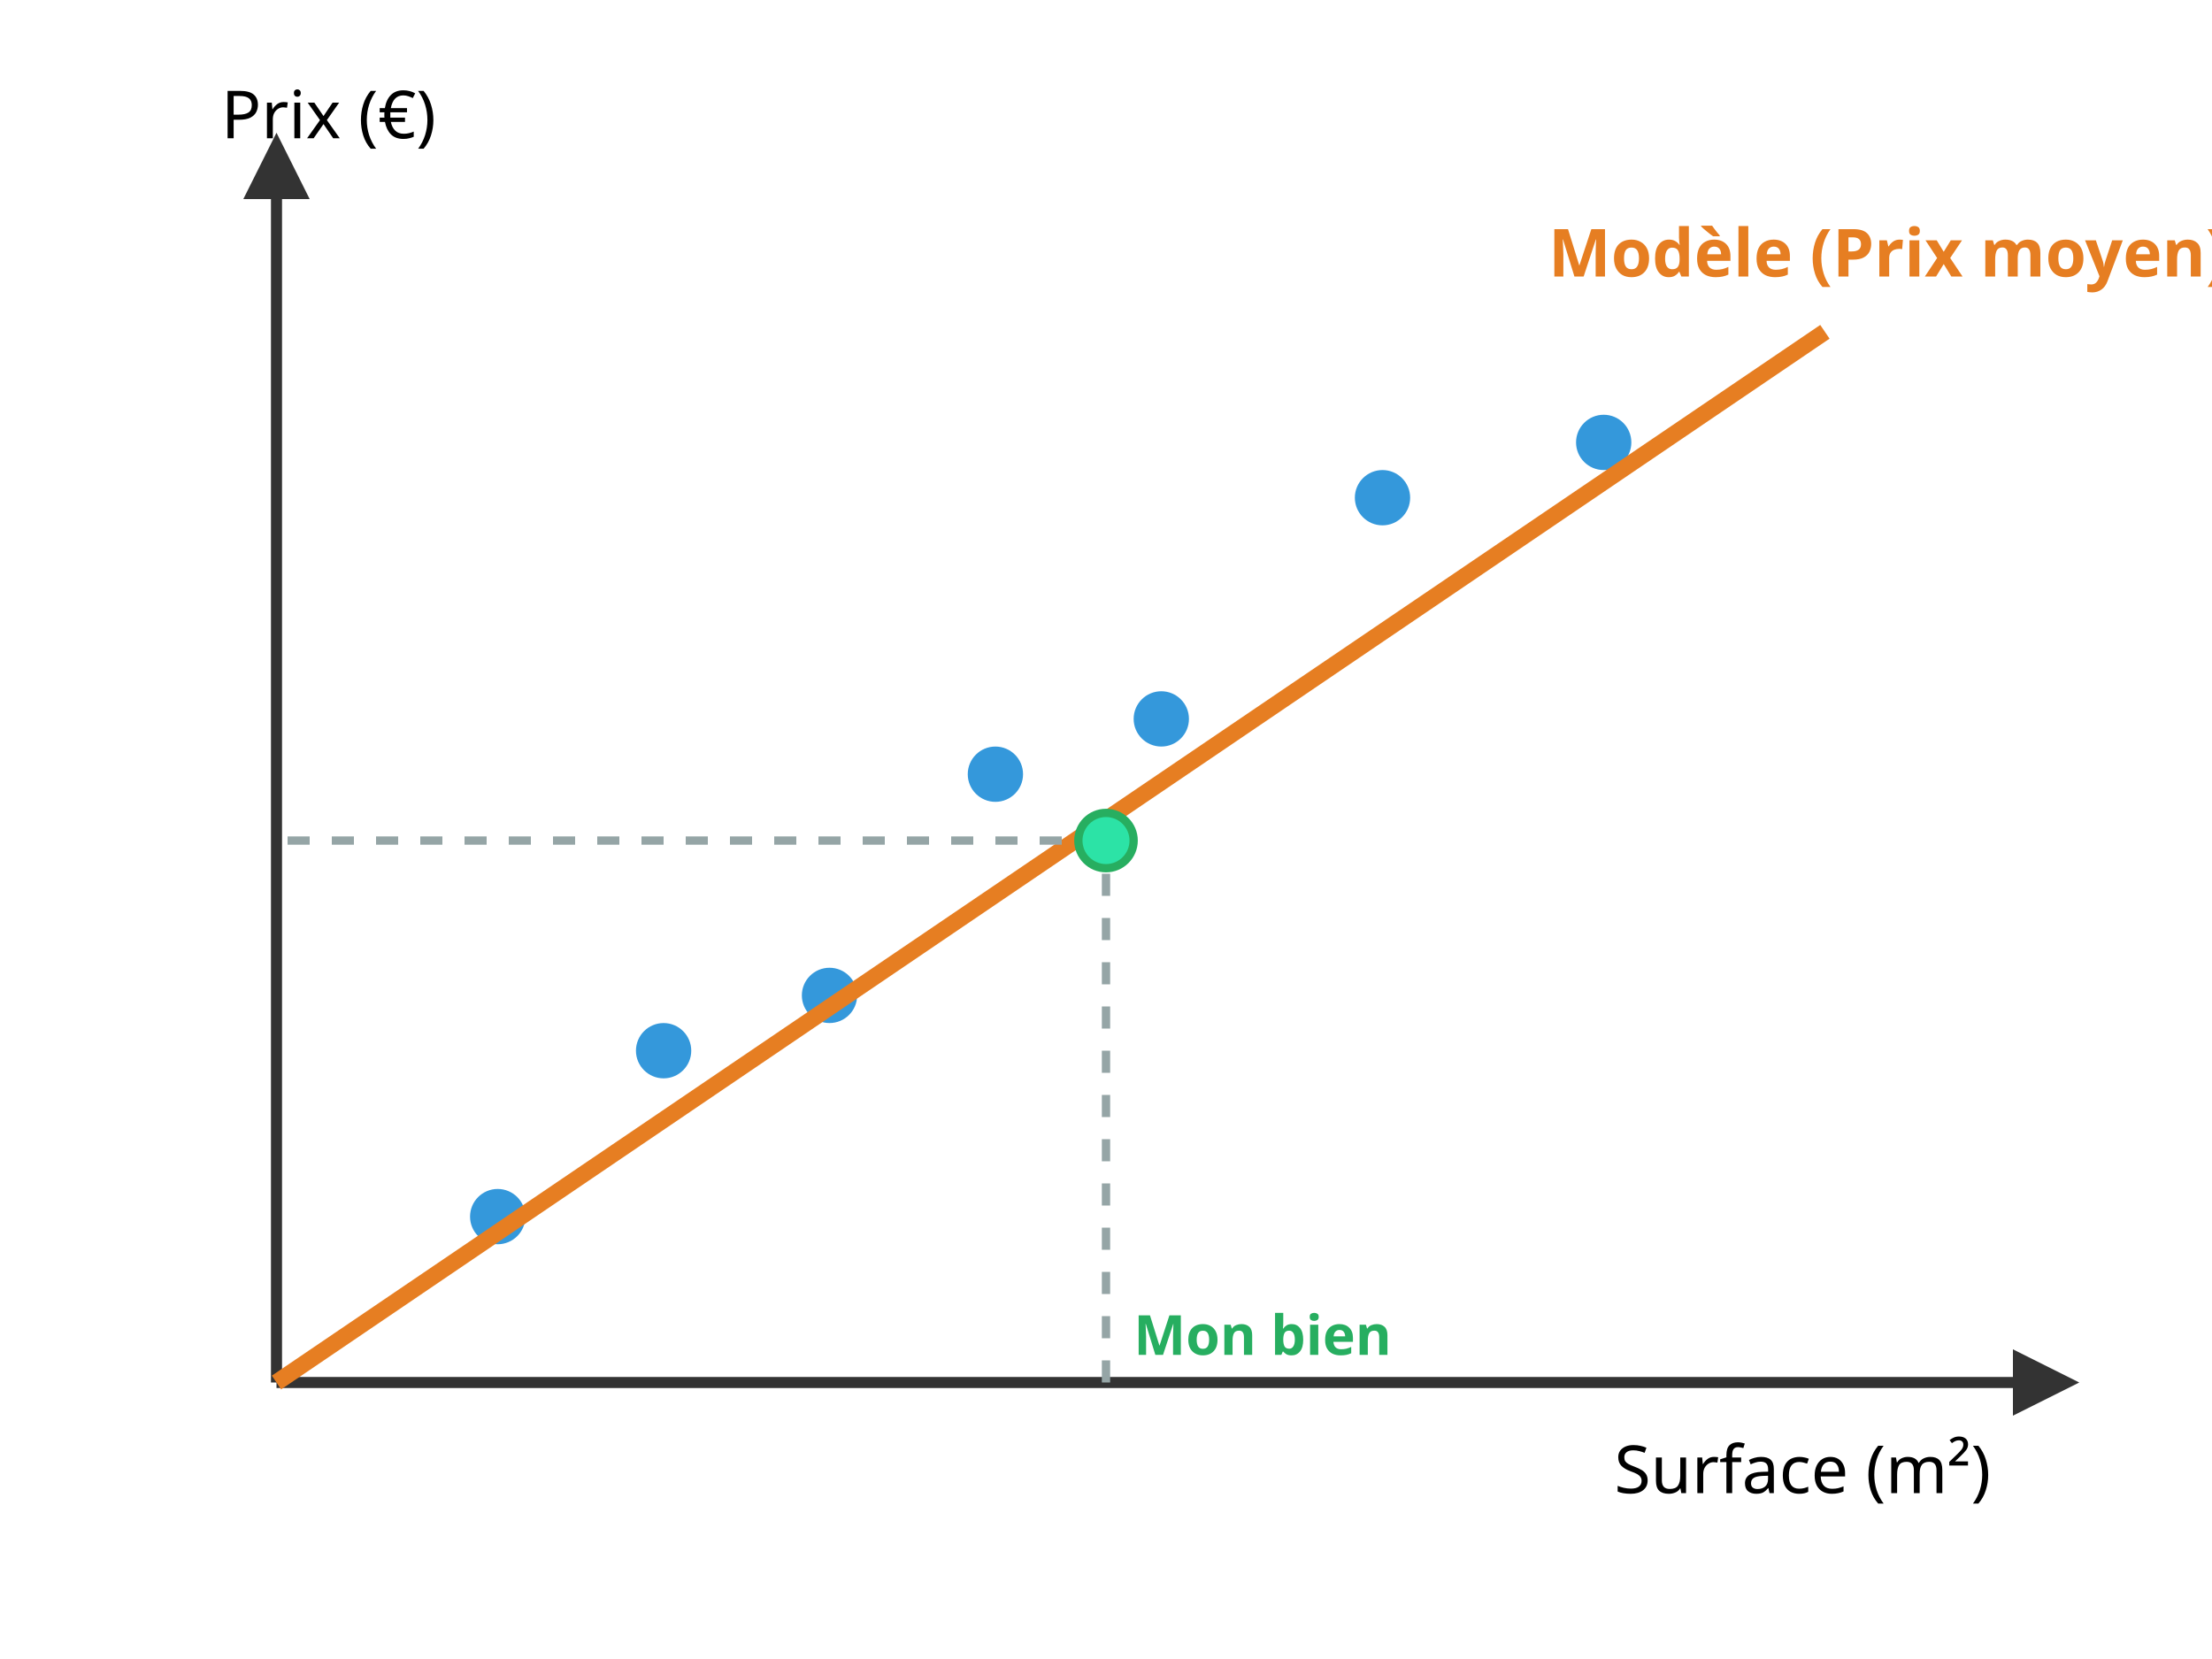
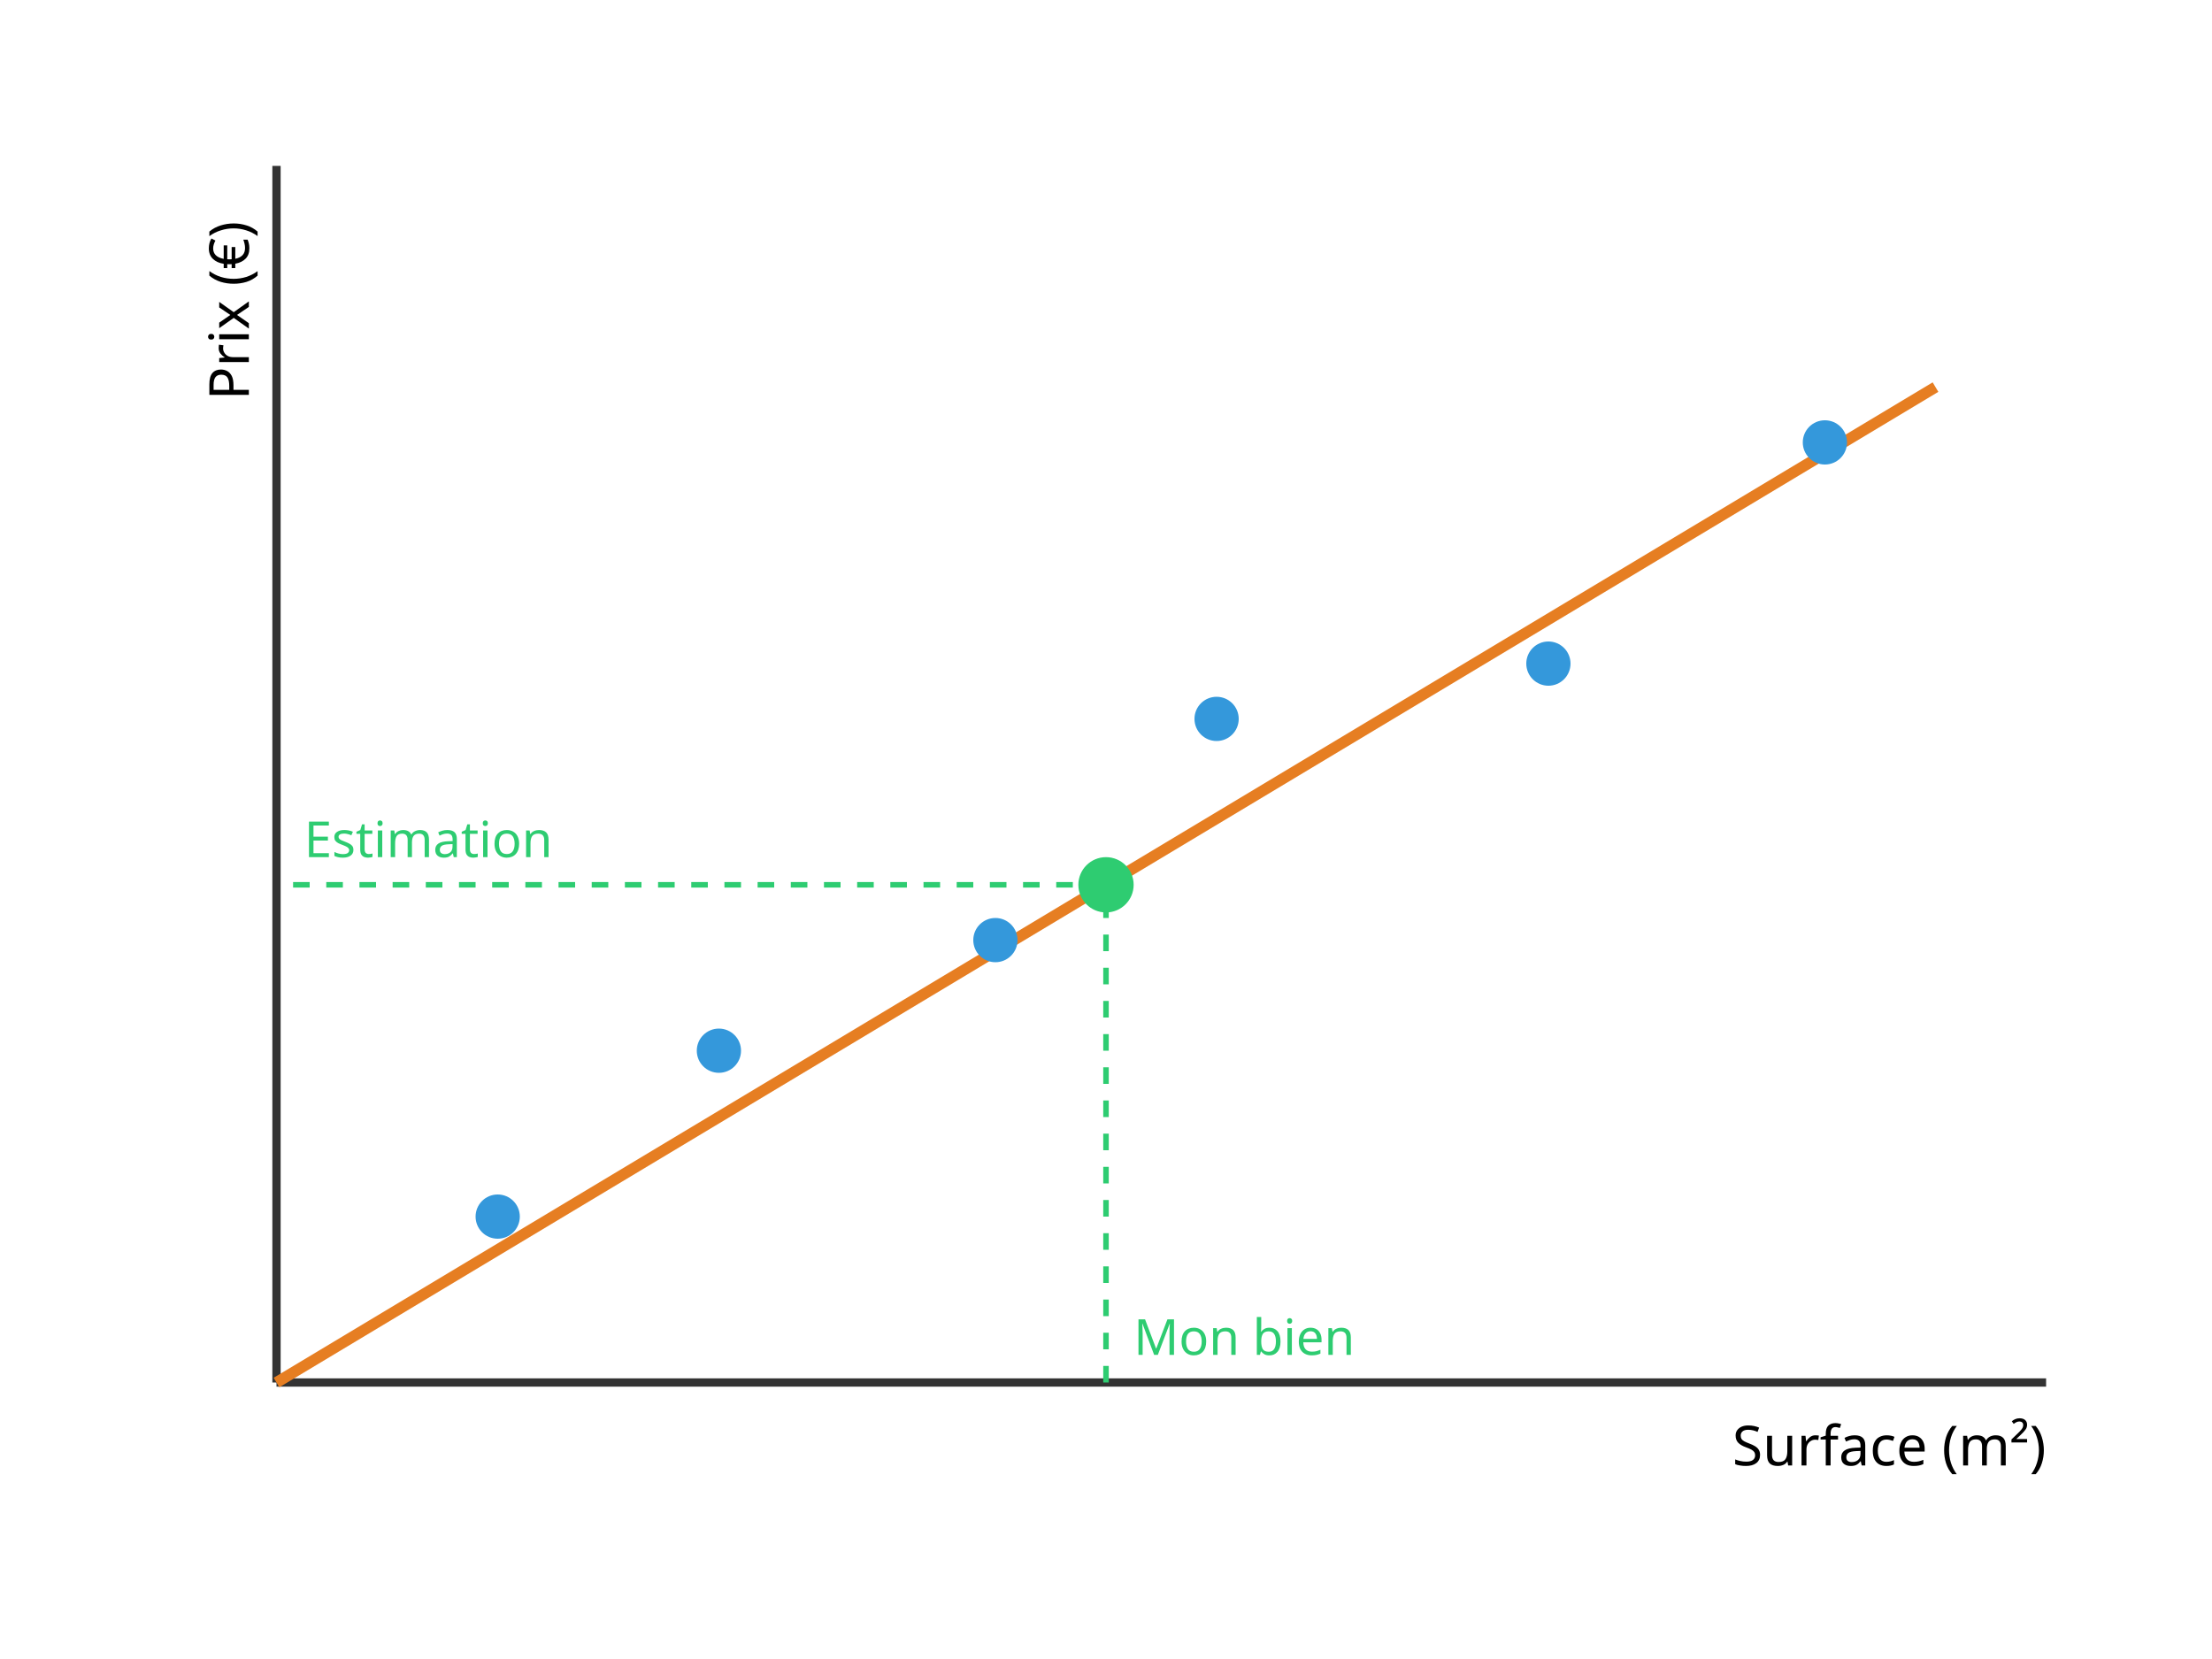
<svg xmlns="http://www.w3.org/2000/svg" viewBox="0 0 400 300" width="100%" height="100%" style="background-color: #fafafa;">
-   <line x1="50" y1="250" x2="370" y2="250" stroke="#333" stroke-width="2" marker-end="url(#arrow)" />
-   <line x1="50" y1="250" x2="50" y2="30" stroke="#333" stroke-width="2" marker-end="url(#arrow)" />
-   <text x="360" y="270" font-family="sans-serif" font-size="12" text-anchor="end">Surface (m²)</text>
-   <text x="40" y="25" font-family="sans-serif" font-size="12">Prix (€)</text>
-   <circle cx="90" cy="220" r="5" fill="#3498db" />
-   <circle cx="120" cy="190" r="5" fill="#3498db" />
-   <circle cx="150" cy="180" r="5" fill="#3498db" />
-   <circle cx="180" cy="140" r="5" fill="#3498db" />
-   <circle cx="210" cy="130" r="5" fill="#3498db" />
-   <circle cx="250" cy="90" r="5" fill="#3498db" />
-   <circle cx="290" cy="80" r="5" fill="#3498db" />
-   <line x1="50" y1="250" x2="330" y2="60" stroke="#e67e22" stroke-width="3" />
-   <text x="280" y="50" font-family="sans-serif" font-size="12" fill="#e67e22" font-weight="bold">Modèle (Prix moyen)</text>
-   <line x1="200" y1="250" x2="200" y2="152" stroke="#95a5a6" stroke-width="1.5" stroke-dasharray="4" />
-   <line x1="200" y1="152" x2="50" y2="152" stroke="#95a5a6" stroke-width="1.5" stroke-dasharray="4" />
-   <circle cx="200" cy="152" r="5" fill="#2ce3a6" stroke="#27ae60" stroke-width="1.5" />
-   <text x="205" y="245" font-family="sans-serif" font-size="10" fill="#27ae60" font-weight="bold">Mon bien</text>
-   <defs>
-     <marker id="arrow" viewBox="0 0 10 10" refX="5" refY="5" markerWidth="6" markerHeight="6" orient="auto-start-reverse">
-       <path d="M 0 0 L 10 5 L 0 10 z" fill="#333" />
-     </marker>
-   </defs>
+   <path d="M 50 250 L 370 250 M 50 250 L 50 30" fill="none" stroke="#333" stroke-width="1.5" />
+   <text x="370" y="265" font-family="sans-serif" font-size="10" text-anchor="end">Surface (m²)</text>
+   <text x="45" y="40" font-family="sans-serif" font-size="10" text-anchor="end" transform="rotate(-90 45 40)">Prix (€)</text>
+   <line x1="50" y1="250" x2="350" y2="70" stroke="#e67e22" stroke-width="2" />
+   <circle cx="90" cy="220" r="4" fill="#3498db" />
+   <circle cx="130" cy="190" r="4" fill="#3498db" />
+   <circle cx="180" cy="170" r="4" fill="#3498db" />
+   <circle cx="220" cy="130" r="4" fill="#3498db" />
+   <circle cx="280" cy="120" r="4" fill="#3498db" />
+   <circle cx="330" cy="80" r="4" fill="#3498db" />
+   <g stroke="#2ecc71" stroke-width="1" stroke-dasharray="3">
+     <line x1="200" y1="250" x2="200" y2="160" />
+     <line x1="200" y1="160" x2="50" y2="160" />
+   </g>
+   <circle cx="200" cy="160" r="5" fill="#2ecc71" />
+   <text x="205" y="245" font-family="sans-serif" font-size="9" fill="#2ecc71">Mon bien</text>
+   <text x="55" y="155" font-family="sans-serif" font-size="9" fill="#2ecc71">Estimation</text>
</svg>
